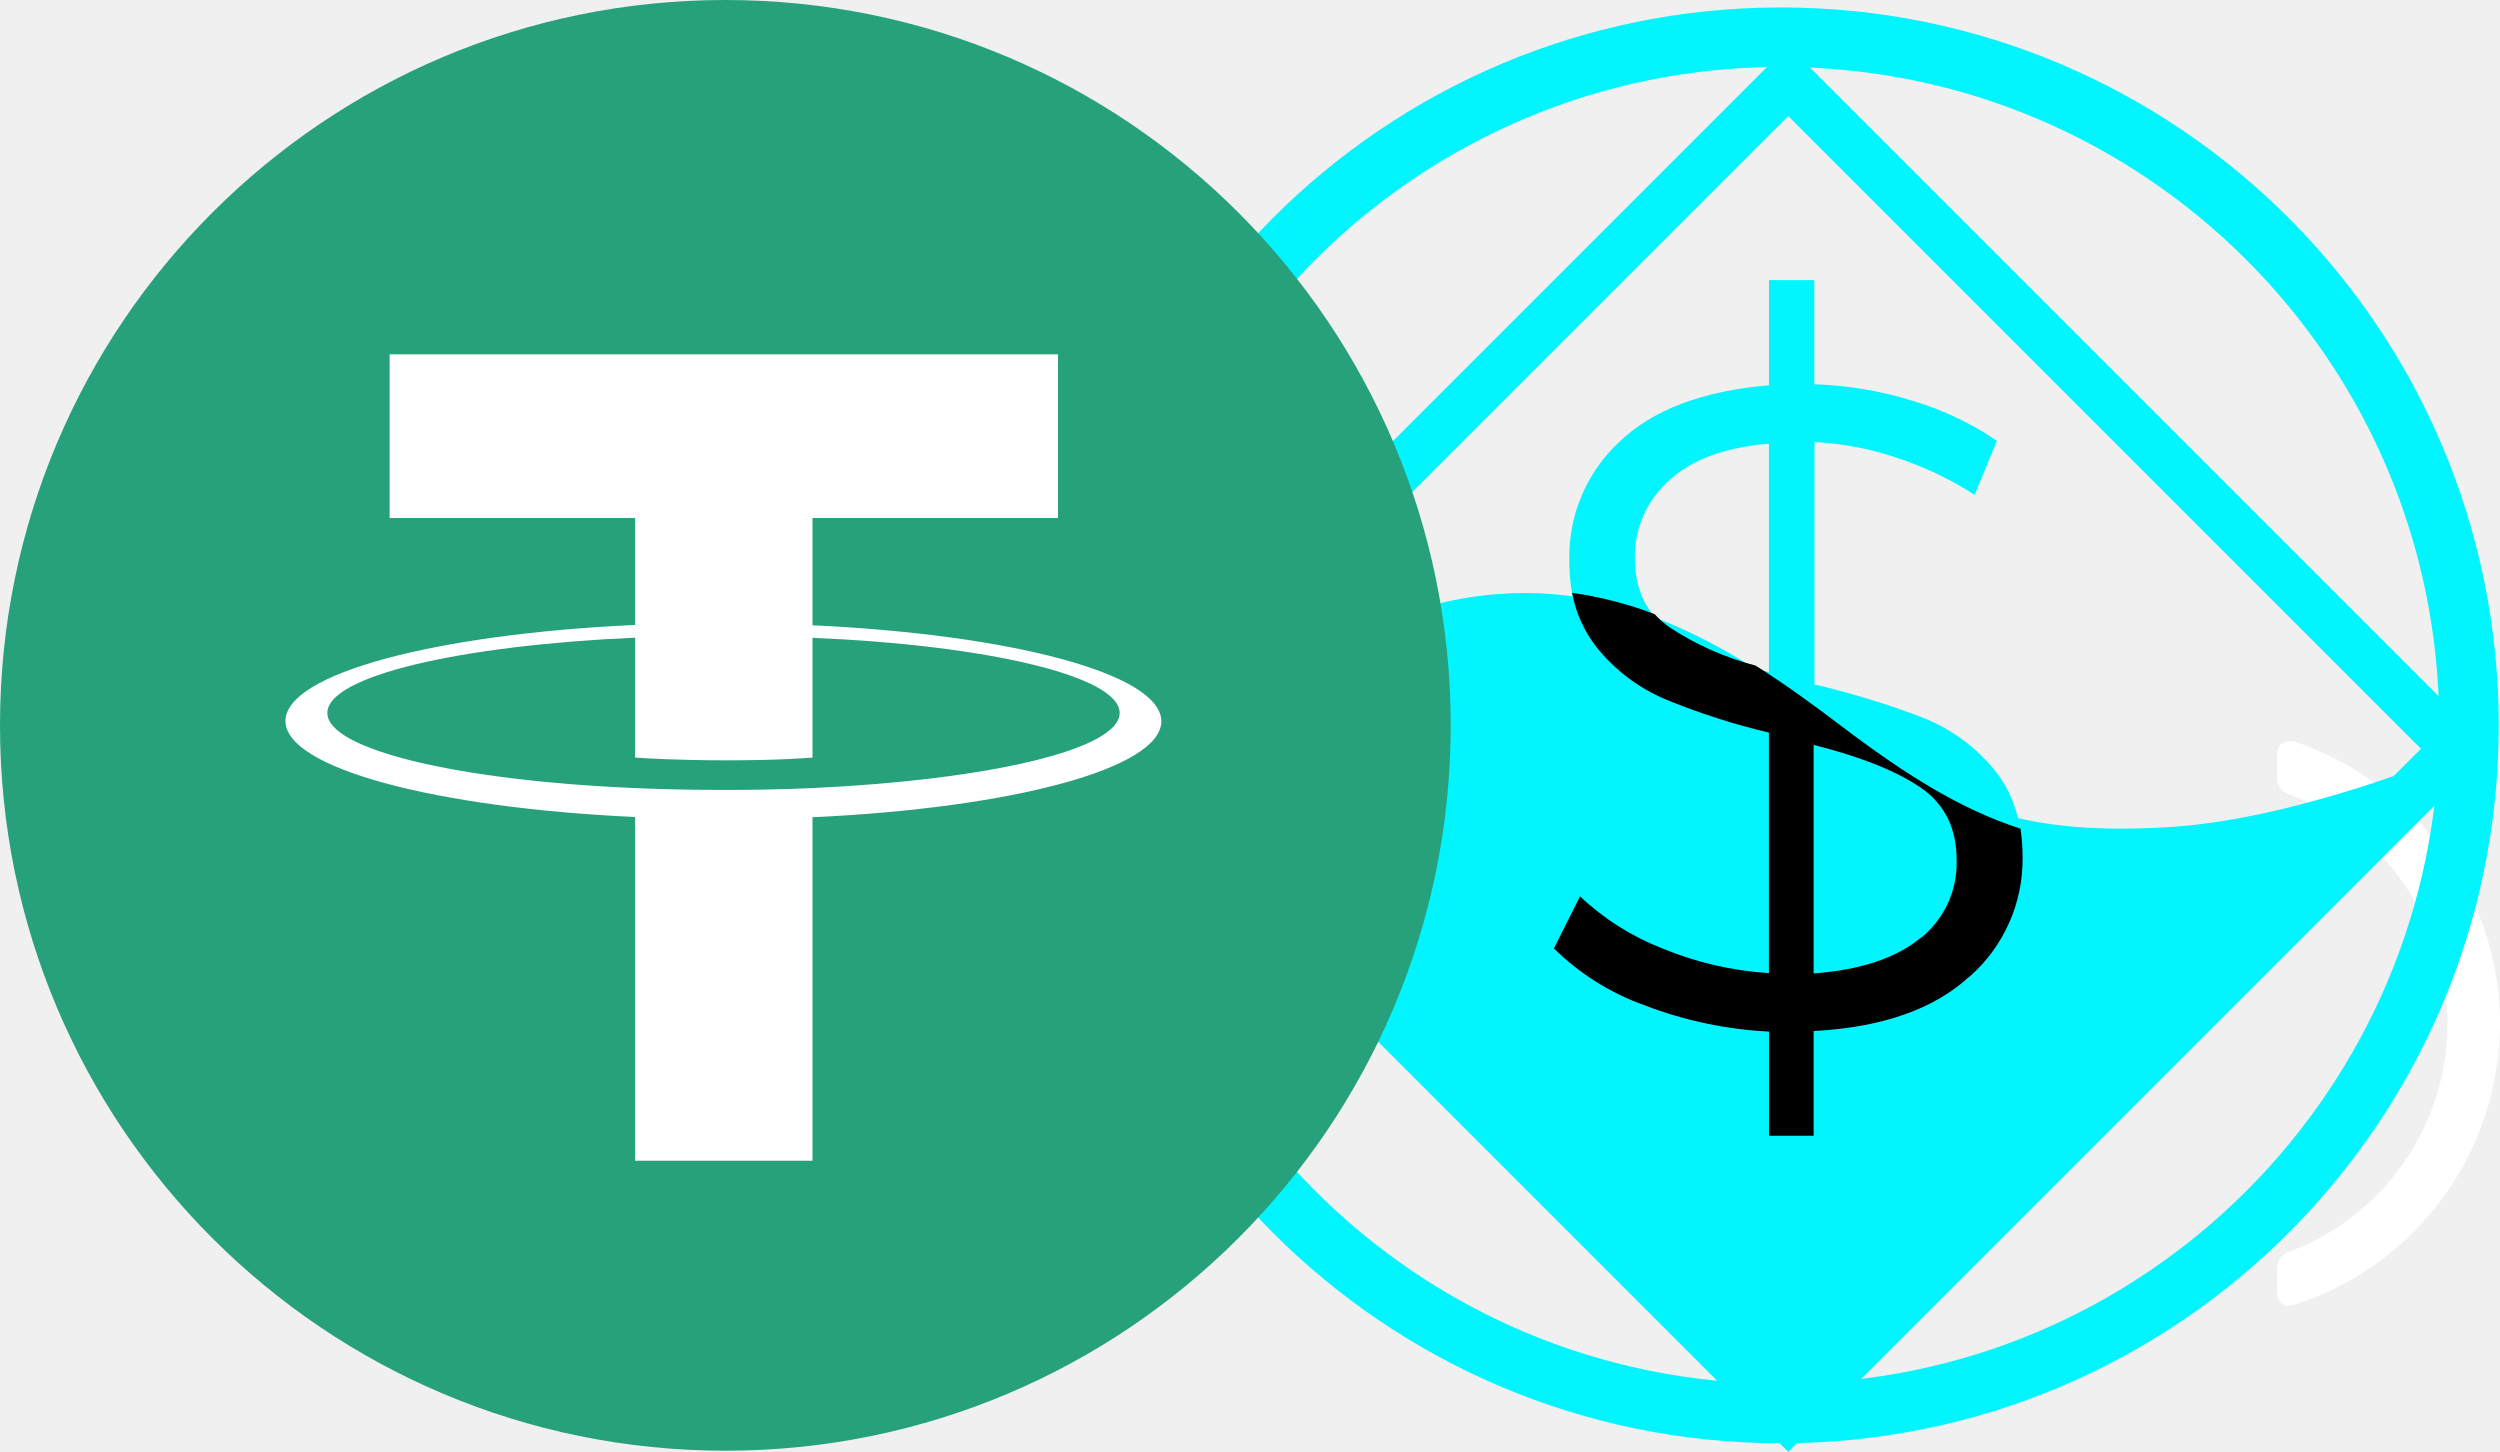
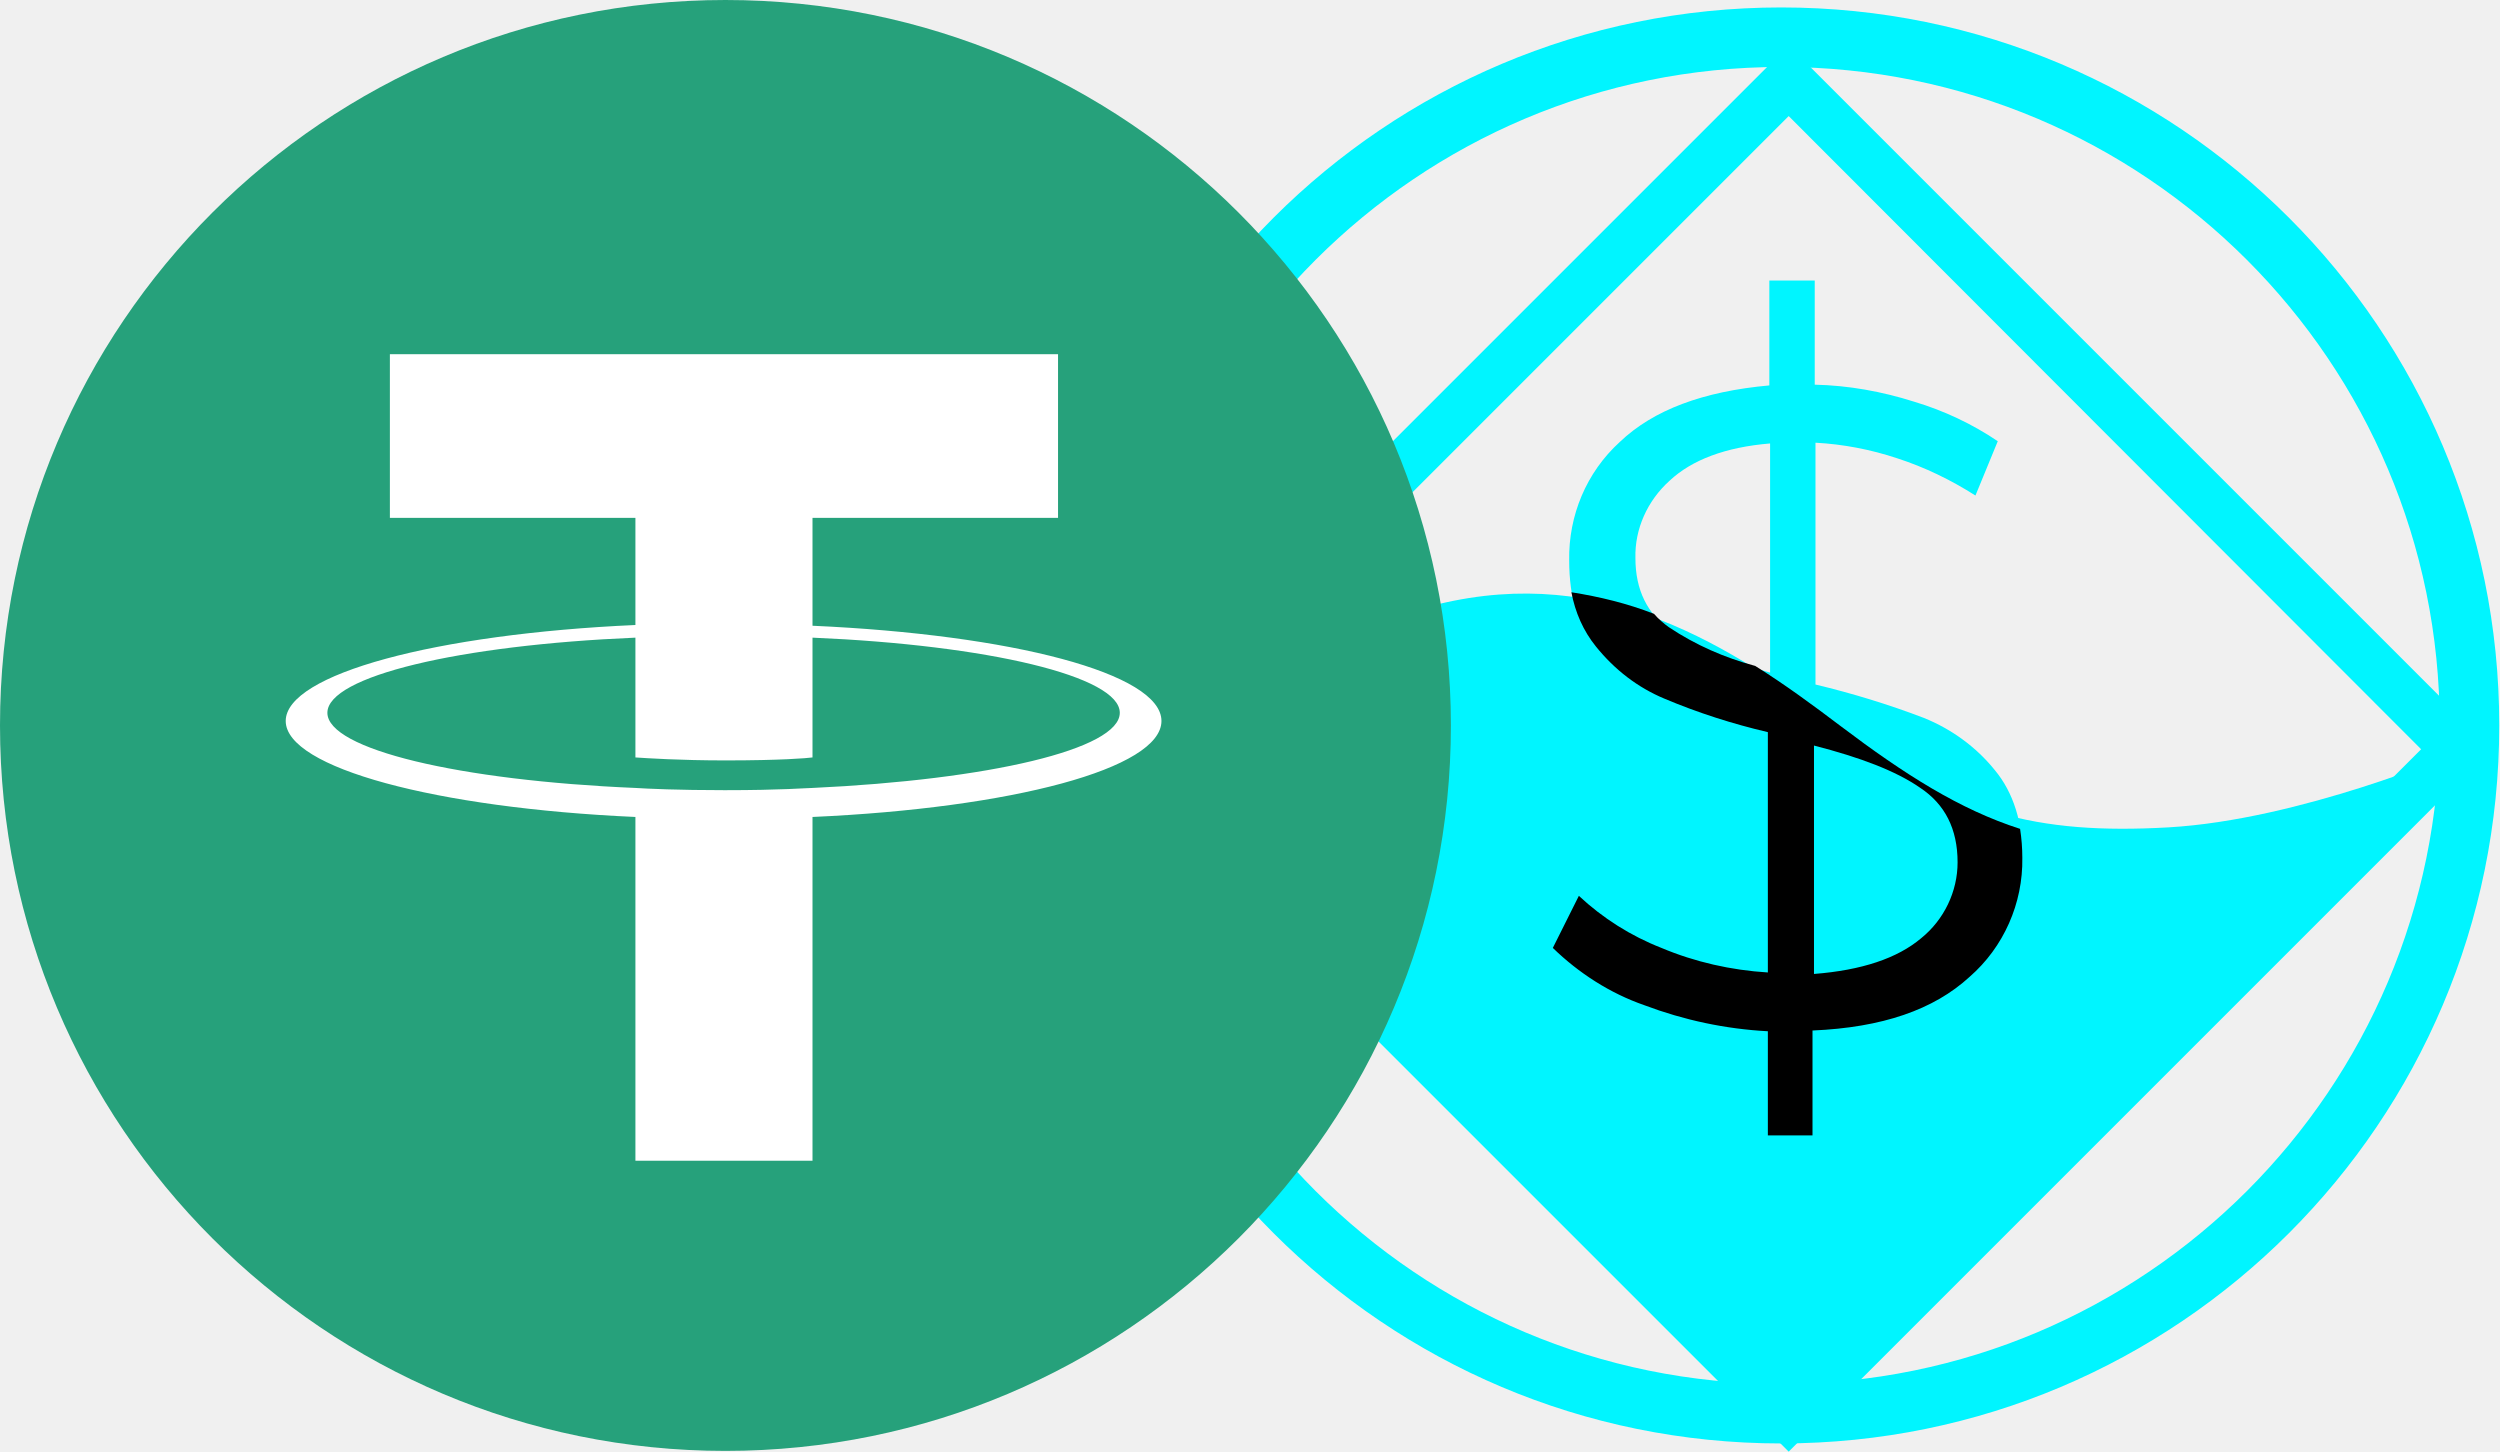
- <svg xmlns="http://www.w3.org/2000/svg" id="Layer_1" data-name="Layer 1" viewBox="0 0 336.04 195.15">
-   <path d="M343.41,178.43c-1.33.44-2.21-.44-2.21-1.76v-3.09a2.42,2.42,0,0,1,1.32-2.2,32.83,32.83,0,0,0,0-61.7,2.42,2.42,0,0,1-1.32-2.2v-3.09c0-1.32.88-1.76,2.21-1.76,15.86,5.29,27.76,20.27,27.76,37.9A39.82,39.82,0,0,1,343.41,178.43Z" transform="translate(-35.13 -3)" style="fill:#fff" />
+ <svg xmlns="http://www.w3.org/2000/svg" version="1.1" id="Layer_1" x="0px" y="0px" viewBox="0 0 336 195.1" style="enable-background:new 0 0 336 195.1;" xml:space="preserve">
+   <style type="text/css">
+ 	.st0{fill:#00F5FF;}
+ 	.st1{fill:none;stroke:#00F5FF;stroke-width:8;stroke-miterlimit:10;}
+ 	.st2{fill:#26A17B;}
+ 	.st3{fill-rule:evenodd;clip-rule:evenodd;fill:#FFFFFF;}
+ </style>
  <g id="usdn">
-     <path d="M275.5,9.15,181,103.65l94.5,94.5,94.5-94.5Zm-85.05,94.5L275.5,18.6l85.05,85.05-85.05,85Z" transform="translate(-35.13 -3)" style="fill:#00f5ff" />
-     <path d="M307,118.67a21,21,0,0,1-7.13,16Q292.73,141.28,279,142v14.13H272.9v-14a54.22,54.22,0,0,1-16.63-3.5A33.26,33.26,0,0,1,244,131l3.51-7a34.09,34.09,0,0,0,11.06,7,44.75,44.75,0,0,0,14.33,3.32V102A93.4,93.4,0,0,1,259,97.48a23.64,23.64,0,0,1-9.25-7q-3.68-4.6-3.68-12.22a21.11,21.11,0,0,1,6.77-15.91q6.76-6.45,20.07-7.56V40.65H279v14a50.08,50.08,0,0,1,13.36,2.27,40.2,40.2,0,0,1,11.19,5.34l-3,7.25a46,46,0,0,0-10.52-5,40.44,40.44,0,0,0-11-2.09V95a114.11,114.11,0,0,1,14.63,4.49,23.58,23.58,0,0,1,9.55,7Q307,111.06,307,118.67ZM254.88,78q0,6.39,4.66,9.71t13.36,5.65V62.64q-8.94.73-13.48,5A13.66,13.66,0,0,0,254.88,78ZM279,134.28q9.56-.74,14.39-4.79a12.91,12.91,0,0,0,4.83-10.33q0-6.63-4.95-10T279,103.56Z" transform="translate(-35.13 -3)" style="fill:#00f5ff" />
-     <path d="M276,193.47l-89.12-89.32s19.15-14.56,41.51-20,39.2,5.49,54.17,16.84,26.22,14.22,43.89,13.2,38.66-10,38.66-10Z" transform="translate(-35.13 -3)" style="fill:#00f5ff" />
-     <circle cx="239.37" cy="97.5" r="92.5" style="fill:none;stroke:#00f5ff;stroke-miterlimit:10;stroke-width:8px" />
-     <path d="M299.87,134.28a21,21,0,0,0,7.13-16,26.59,26.59,0,0,0-.28-3.89c-8.11-2.62-15.52-7.31-24.13-13.83-3.68-2.8-7.49-5.58-11.47-8.09a39.14,39.14,0,0,1-11.58-5.15,11.82,11.82,0,0,1-2-1.77,50.66,50.66,0,0,0-11.09-2.86A16.58,16.58,0,0,0,249.74,90a23.67,23.67,0,0,0,9.25,7,93.4,93.4,0,0,0,13.91,4.48v32.32a44.75,44.75,0,0,1-14.33-3.32,34.09,34.09,0,0,1-11.06-7l-3.51,7a33.3,33.3,0,0,0,12.27,7.68,54,54,0,0,0,16.64,3.5v14h6V141.59q13.79-.74,20.92-7.31m-6.53-5.23q-4.84,4.06-14.39,4.8V103.13q9.3,2.33,14.27,5.65c3.3,2.21,5,5.53,4.95,10a12.88,12.88,0,0,1-4.83,10.32" transform="translate(-35.13 -3)" />
+     <path class="st0" d="M240.4,6.1l-94.5,94.5l94.5,94.5l94.5-94.5L240.4,6.1z M155.3,100.7l85.1-85.1l85,85.1l-85,85L155.3,100.7z" />
+     <path class="st0" d="M271.9,115.7c0.1,6.1-2.5,12-7.1,16c-4.8,4.4-11.7,6.9-20.9,7.3v14.1h-6.1v-14c-5.7-0.3-11.3-1.5-16.6-3.5   c-4.6-1.6-8.8-4.2-12.3-7.6l3.5-7c3.2,3,7,5.4,11.1,7c4.6,1.9,9.4,3,14.3,3.3V99c-4.7-1.1-9.4-2.7-13.9-4.5c-3.6-1.5-6.8-3.9-9.3-7   c-2.5-3.1-3.7-7.1-3.7-12.2c-0.1-6,2.3-11.8,6.8-15.9c4.5-4.3,11.2-6.8,20.1-7.6V37.7h6.1v14c4.5,0.1,9,0.9,13.4,2.3   c4,1.2,7.8,3,11.2,5.3l-3,7.3c-3.3-2.1-6.8-3.8-10.5-5c-3.6-1.2-7.3-1.9-11-2.1V92c5,1.2,9.9,2.7,14.6,4.5c3.7,1.5,7,3.9,9.5,7   C270.6,106.5,271.9,110.6,271.9,115.7z M219.8,75c0,4.3,1.6,7.5,4.7,9.7c3.1,2.2,7.6,4.1,13.4,5.7V59.6c-6,0.5-10.5,2.2-13.5,5   C221.4,67.3,219.7,71.1,219.8,75z M243.9,131.3c6.4-0.5,11.2-2.1,14.4-4.8c3.1-2.5,4.9-6.3,4.8-10.3c0-4.4-1.7-7.8-5-10   c-3.3-2.2-8.1-4.1-14.3-5.6V131.3z" />
+     <path class="st0" d="M240.9,190.5l-89.1-89.3c0,0,19.1-14.6,41.5-20s39.2,5.5,54.2,16.8s26.2,14.2,43.9,13.2s38.7-10,38.7-10   L240.9,190.5z" />
+     <circle class="st1" cx="239.4" cy="97.5" r="92.5" />
+     <path d="M264.7,131.3c4.6-4,7.2-9.9,7.1-16c0-1.3-0.1-2.6-0.3-3.9c-8.1-2.6-15.5-7.3-24.1-13.8c-3.7-2.8-7.5-5.6-11.5-8.1   c-4.1-1.1-8-2.8-11.6-5.2c-0.7-0.5-1.4-1.1-2-1.8c-3.6-1.4-7.3-2.3-11.1-2.9c0.5,2.7,1.6,5.2,3.3,7.3c2.5,3.1,5.6,5.5,9.2,7   c4.5,1.9,9.2,3.4,13.9,4.5v32.3c-4.9-0.3-9.8-1.4-14.3-3.3c-4.1-1.6-7.9-4-11.1-7l-3.5,7c3.5,3.4,7.7,6.1,12.3,7.7   c5.3,2,10.9,3.2,16.6,3.5v14h6v-14.1C253,138.1,259.9,135.7,264.7,131.3 M258.2,126.1c-3.2,2.7-8,4.3-14.4,4.8v-30.7   c6.2,1.6,11,3.4,14.3,5.7c3.3,2.2,5,5.5,5,10C263.1,119.8,261.3,123.6,258.2,126.1" />
  </g>
  <g id="usdt">
-     <circle cx="97.5" cy="97.5" r="97.5" style="fill:#26a17b" />
-     <path d="M144.34,108.93h0c-.67,0-4.13.25-11.83.25-6.16,0-10.49-.18-12-.25h0c-23.7-1-41.38-5.16-41.38-10.1S96.8,89.77,120.5,88.71v16.12c1.54.11,6,.37,12.11.37,7.35,0,11-.31,11.73-.37V88.73c23.64,1,41.29,5.18,41.29,10.1s-17.65,9-41.29,10.1m0-21.88V72.63h33v-22H87.5v22h33V87c-26.82,1.24-47,6.55-47,12.91s20.16,11.67,47,12.91v46.2h23.84V112.85c26.77-1.23,46.89-6.54,46.89-12.9s-20.12-11.66-46.89-12.9" transform="translate(-35.13 -3)" style="fill:#fff;fill-rule:evenodd" />
+     <circle class="st2" cx="97.5" cy="97.5" r="97.5" />
+     <path class="st3" d="M109.2,105.9L109.2,105.9c-0.7,0-4.1,0.3-11.8,0.3c-6.2,0-10.5-0.2-12-0.3l0,0c-23.7-1-41.4-5.2-41.4-10.1   s17.7-9.1,41.4-10.1v16.1c1.5,0.1,6,0.4,12.1,0.4c7.4,0,11-0.3,11.7-0.4V85.7c23.6,1,41.3,5.2,41.3,10.1S132.9,104.8,109.2,105.9    M109.2,84.1V69.6h33v-22H52.4v22h33V84c-26.8,1.2-47,6.6-47,12.9s20.2,11.7,47,12.9V156h23.8v-46.2c26.8-1.2,46.9-6.5,46.9-12.9   S136,85.3,109.2,84.1" />
  </g>
</svg>
